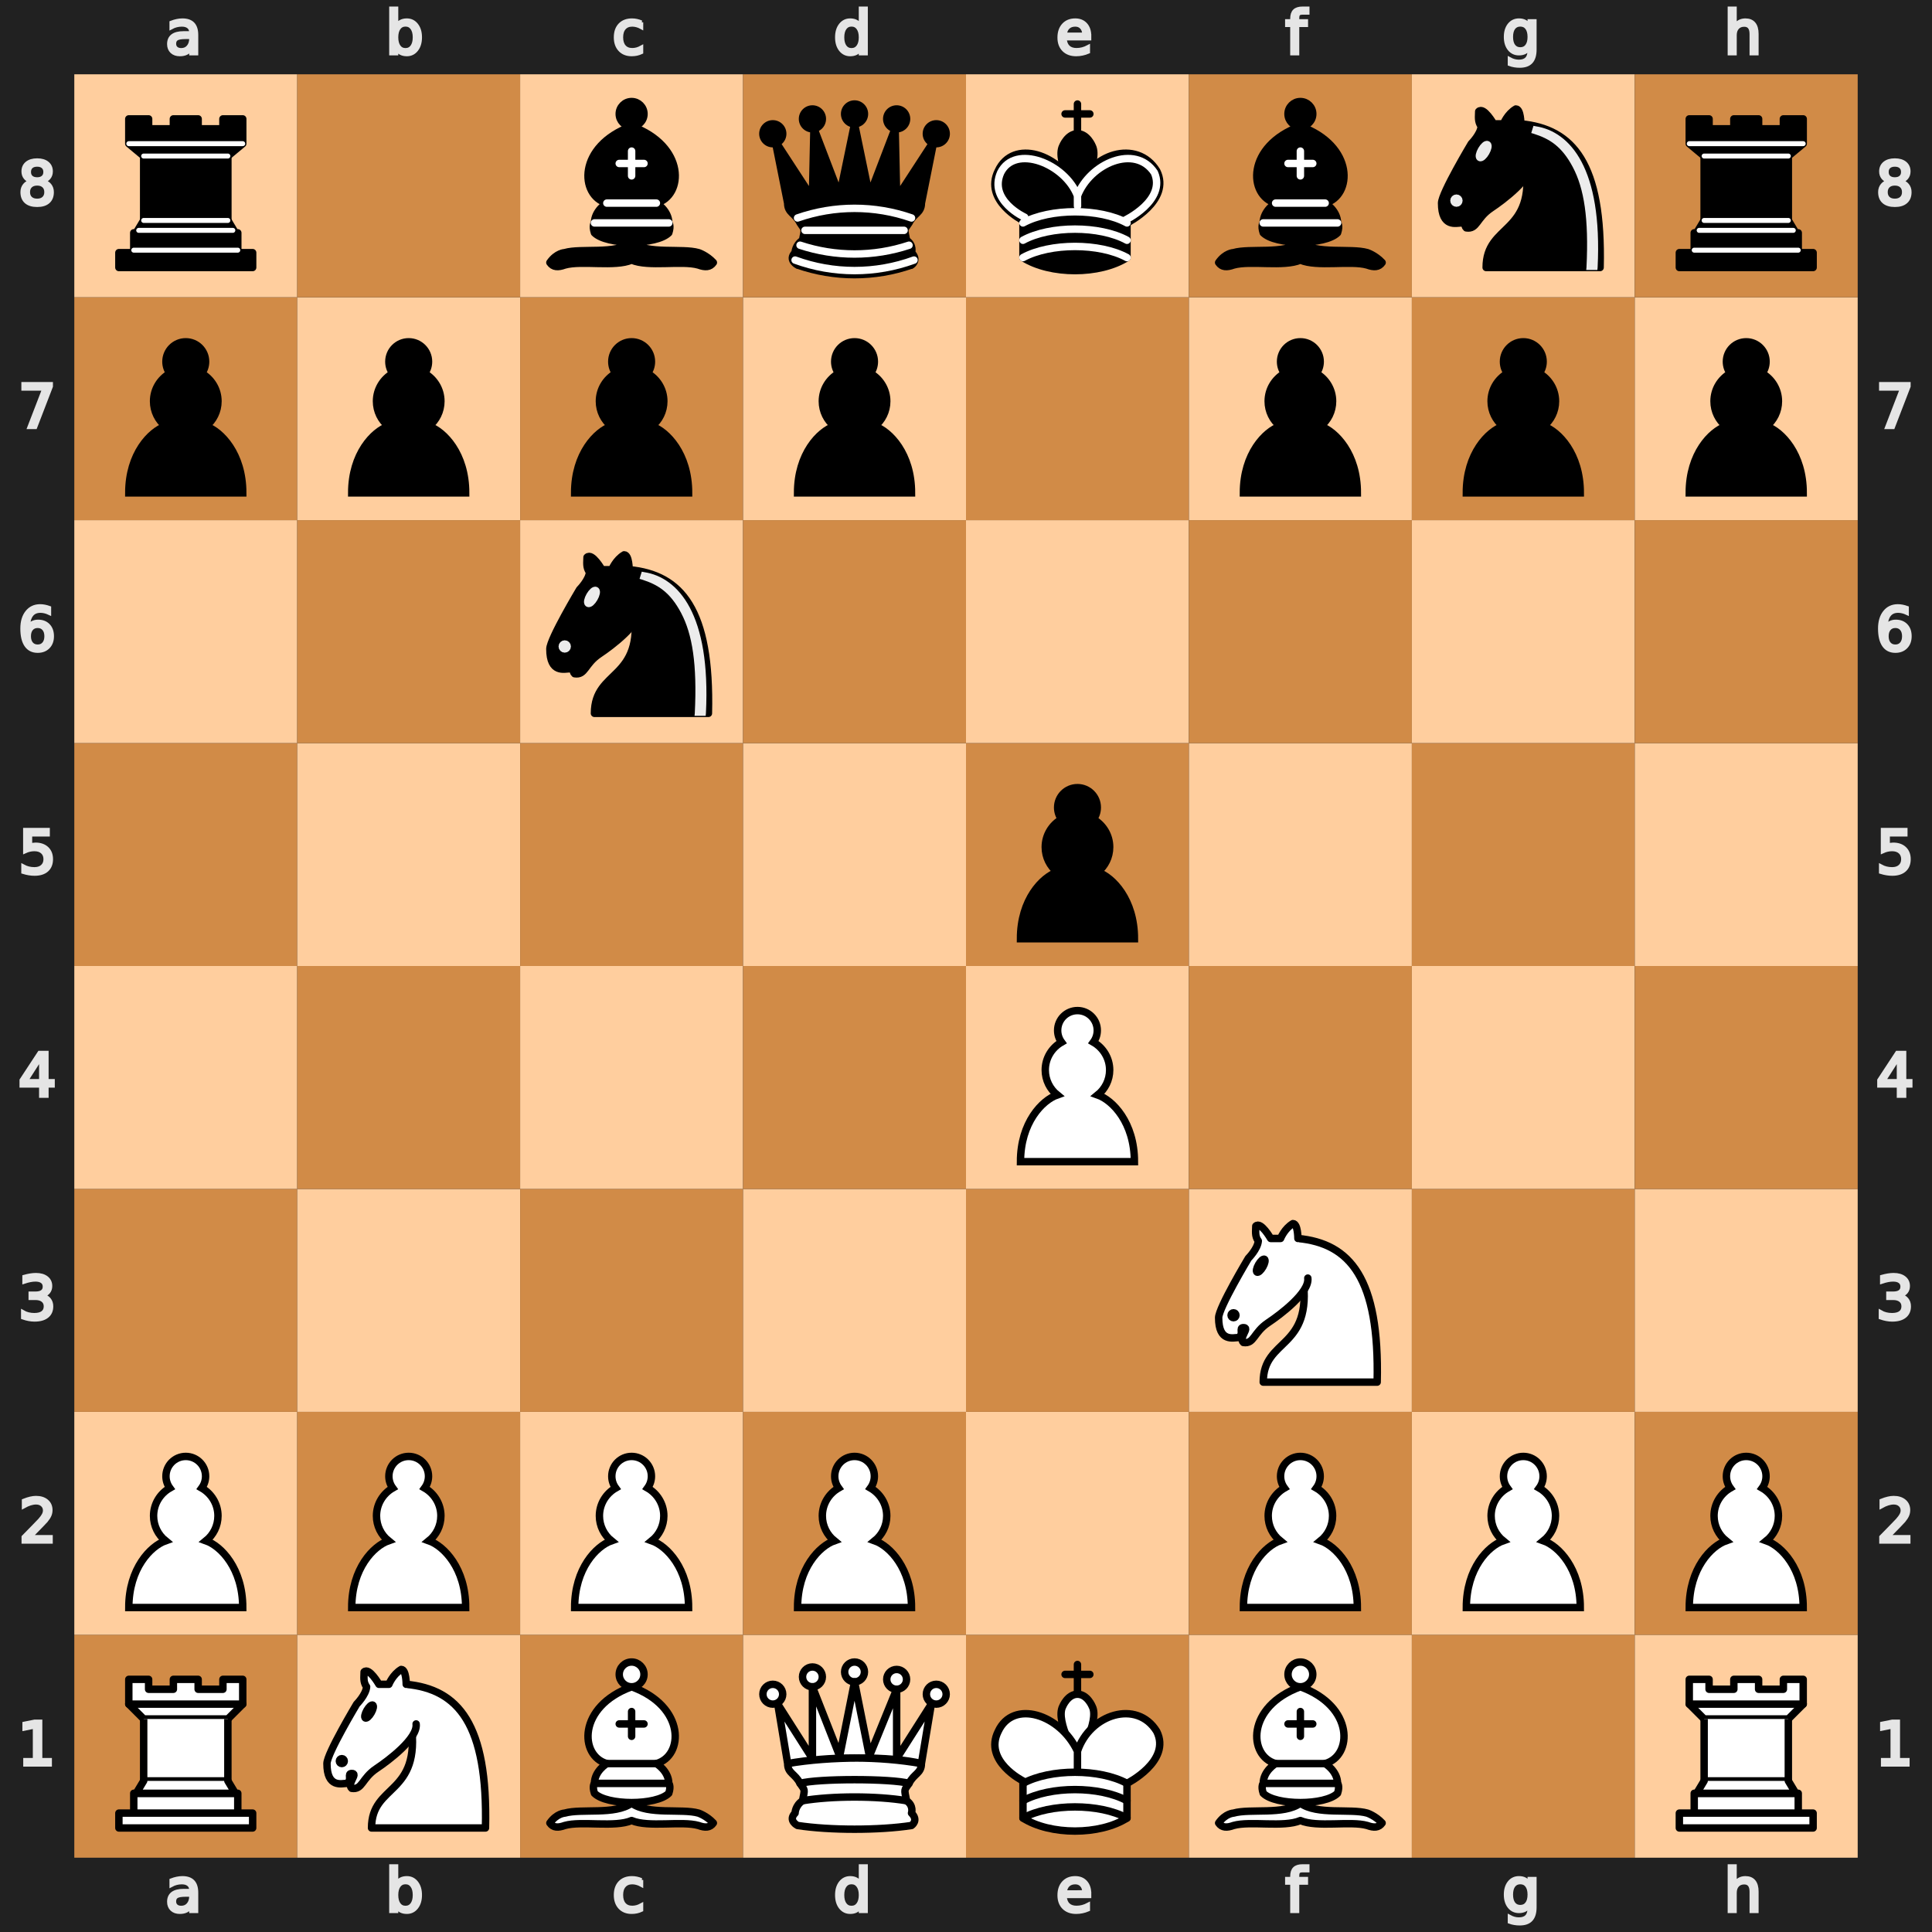
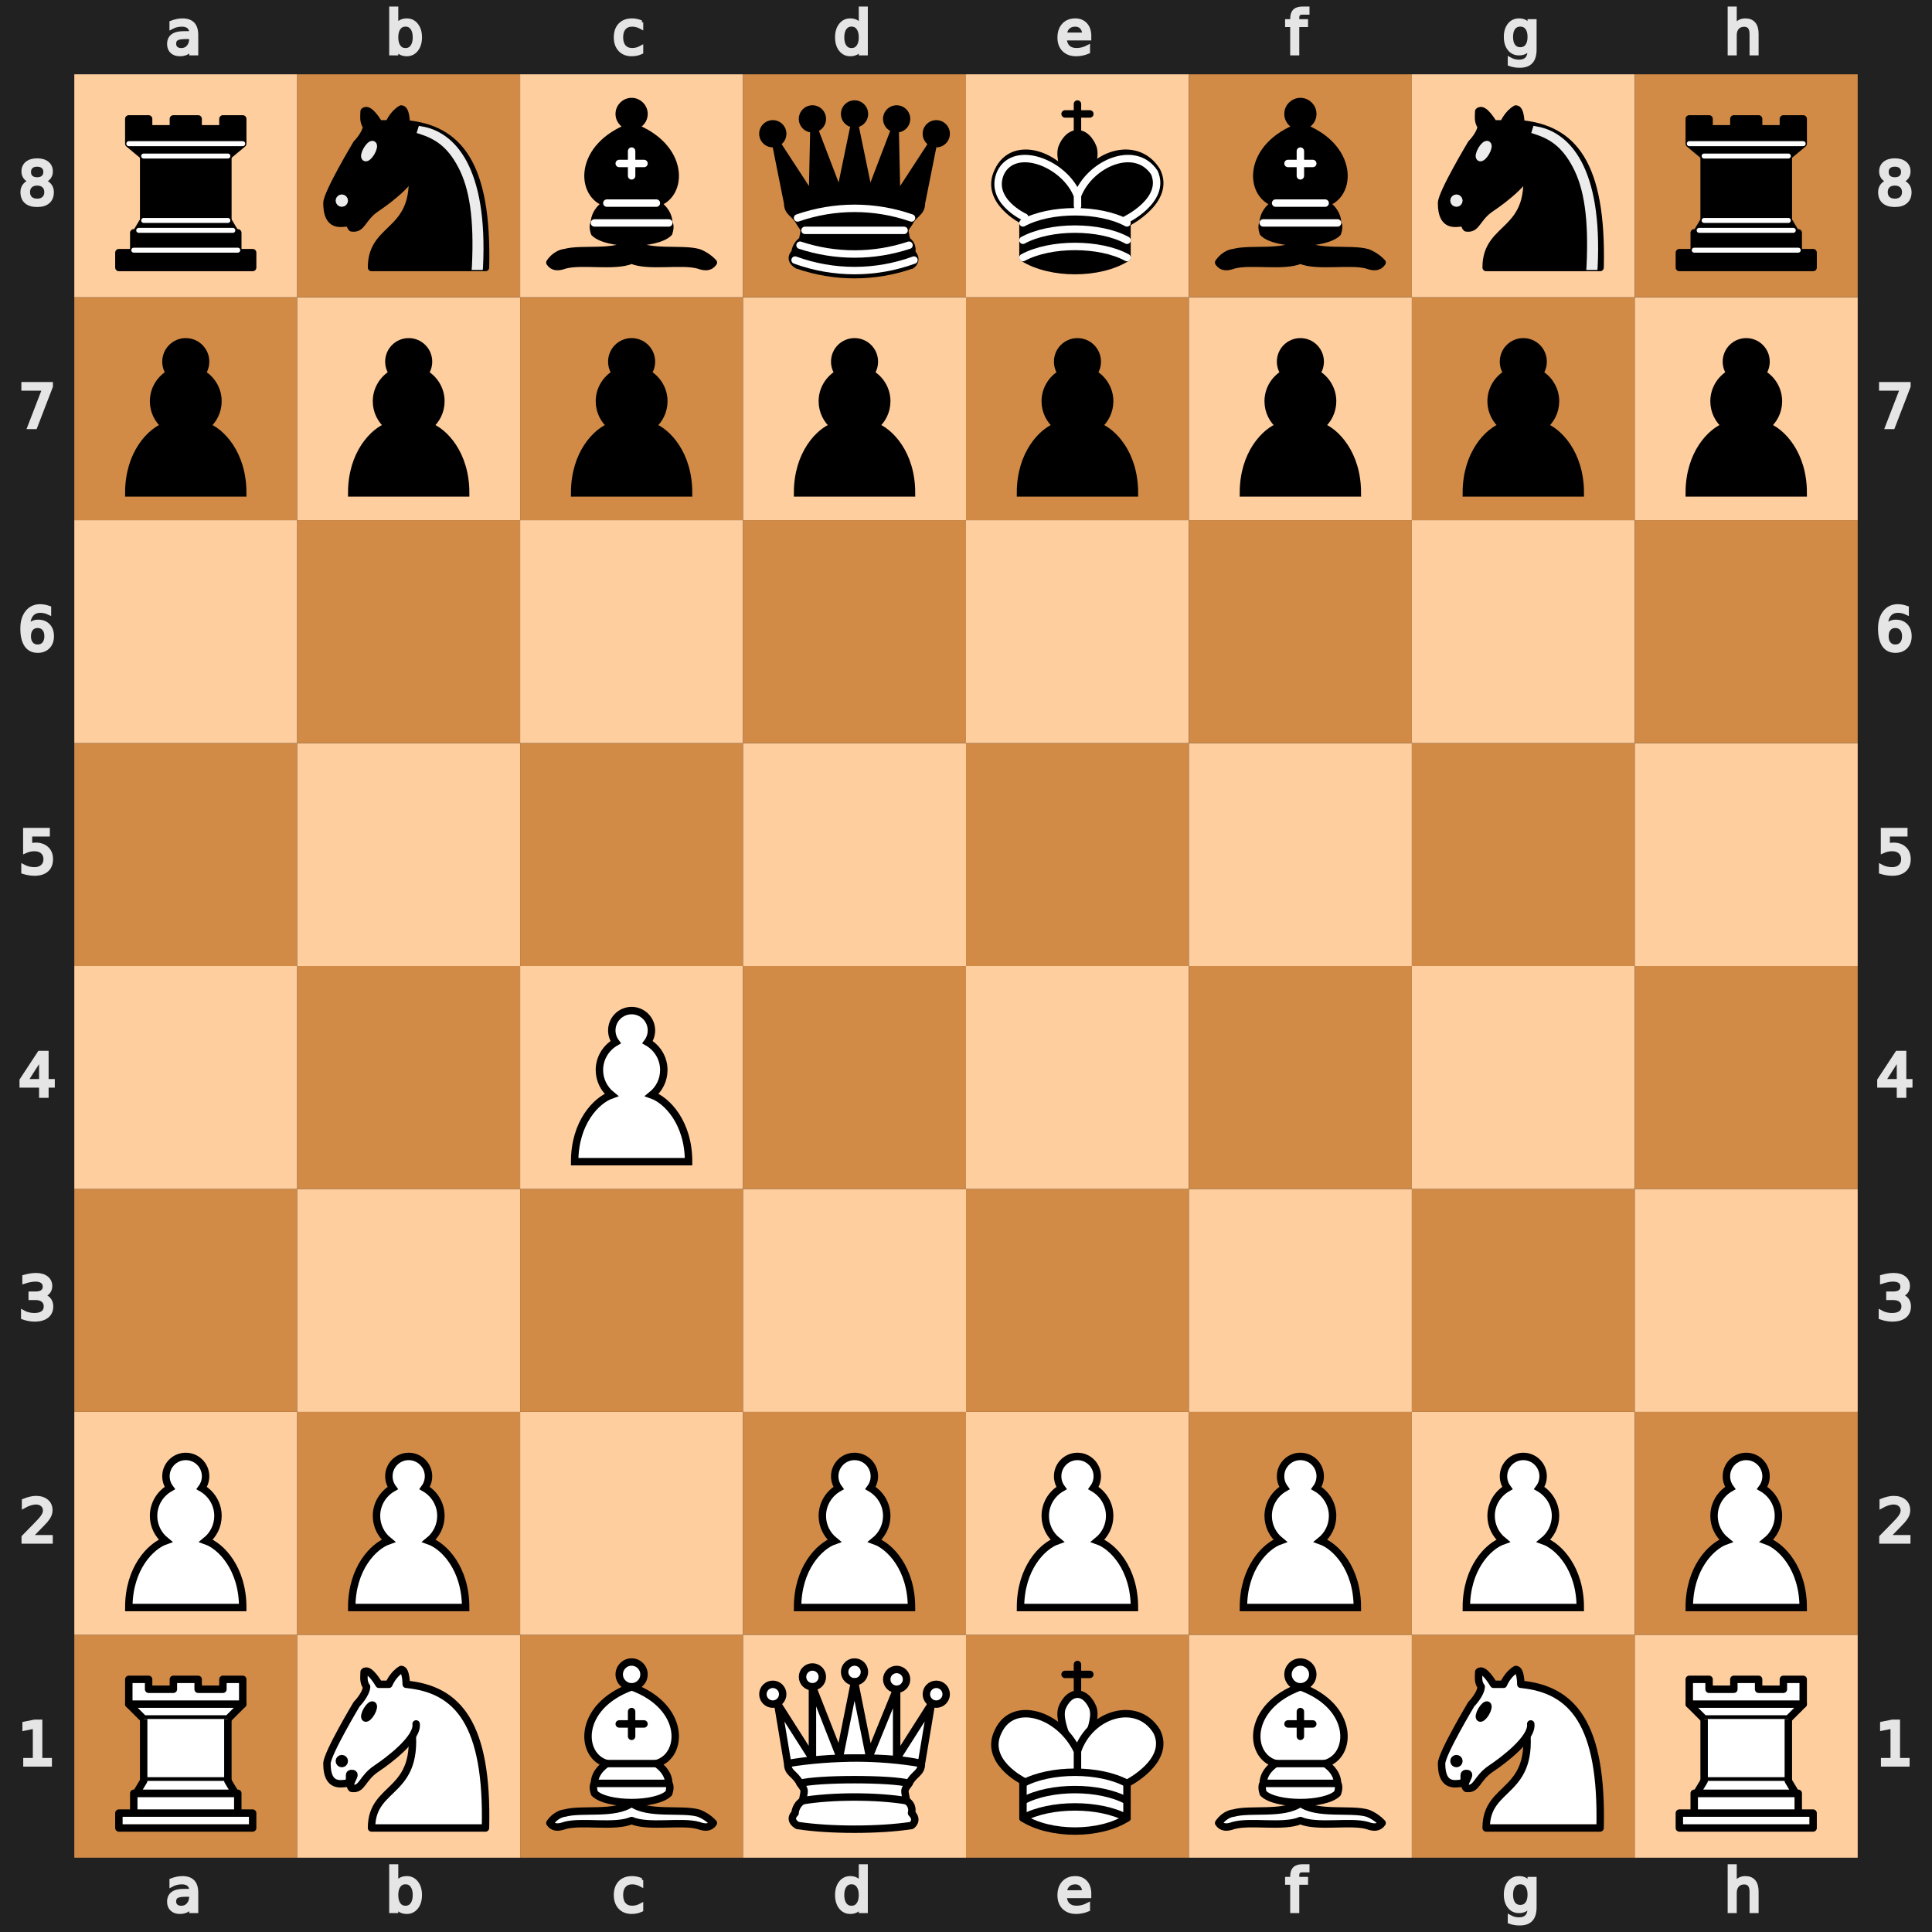
<svg xmlns="http://www.w3.org/2000/svg" xmlns:xlink="http://www.w3.org/1999/xlink" version="1.2" baseProfile="tiny" viewBox="0 0 390 390">
  <defs>
    <g id="white-pawn" class="white pawn">
      <path d="M22.5 9c-2.21 0-4 1.79-4 4 0 .89.29 1.71.78 2.38C17.33 16.5 16 18.59 16 21c0 2.03.94 3.84 2.41 5.03-3 1.06-7.41 5.55-7.41 13.47h23c0-7.92-4.41-12.41-7.41-13.47 1.47-1.19 2.41-3 2.41-5.03 0-2.41-1.33-4.5-3.28-5.62.49-.67.78-1.49.78-2.38 0-2.21-1.79-4-4-4z" fill="#fff" stroke="#000" stroke-width="1.5" stroke-linecap="round" />
    </g>
    <g id="white-knight" class="white knight" fill="none" fill-rule="evenodd" stroke="#000" stroke-width="1.5" stroke-linecap="round" stroke-linejoin="round">
      <path d="M 22,10 C 32.5,11 38.5,18 38,39 L 15,39 C 15,30 25,32.5 23,18" style="fill:#ffffff; stroke:#000000;" />
      <path d="M 24,18 C 24.38,20.91 18.45,25.37 16,27 C 13,29 13.18,31.34 11,31 C 9.958,30.06 12.41,27.96 11,28 C 10,28 11.19,29.23 10,30 C 9,30 5.997,31 6,26 C 6,24 12,14 12,14 C 12,14 13.89,12.1 14,10.5 C 13.27,9.506 13.5,8.5 13.5,7.5 C 14.5,6.5 16.5,10 16.5,10 L 18.5,10 C 18.5,10 19.28,8.008 21,7 C 22,7 22,10 22,10" style="fill:#ffffff; stroke:#000000;" />
      <path d="M 9.5 25.5 A 0.5 0.5 0 1 1 8.5,25.5 A 0.5 0.5 0 1 1 9.5 25.5 z" style="fill:#000000; stroke:#000000;" />
      <path d="M 15 15.5 A 0.5 1.5 0 1 1 14,15.5 A 0.5 1.5 0 1 1 15 15.5 z" transform="matrix(0.866,0.5,-0.5,0.866,9.693,-5.173)" style="fill:#000000; stroke:#000000;" />
    </g>
    <g id="white-bishop" class="white bishop" fill="none" fill-rule="evenodd" stroke="#000" stroke-width="1.5" stroke-linecap="round" stroke-linejoin="round">
      <g fill="#fff" stroke-linecap="butt">
        <path d="M9 36c3.39-.97 10.11.43 13.5-2 3.39 2.43 10.11 1.03 13.5 2 0 0 1.65.54 3 2-.68.97-1.65.99-3 .5-3.39-.97-10.11.46-13.5-1-3.39 1.46-10.11.03-13.5 1-1.354.49-2.323.47-3-.5 1.354-1.94 3-2 3-2zM15 32c2.5 2.5 12.5 2.5 15 0 .5-1.5 0-2 0-2 0-2.5-2.5-4-2.5-4 5.5-1.5 6-11.5-5-15.5-11 4-10.5 14-5 15.5 0 0-2.5 1.5-2.5 4 0 0-.5.5 0 2zM25 8a2.5 2.5 0 1 1-5 0 2.5 2.5 0 1 1 5 0z" />
      </g>
      <path d="M17.5 26h10M15 30h15m-7.5-14.5v5M20 18h5" stroke-linejoin="miter" />
    </g>
    <g id="white-rook" class="white rook" fill="#fff" fill-rule="evenodd" stroke="#000" stroke-width="1.5" stroke-linecap="round" stroke-linejoin="round">
      <path d="M9 39h27v-3H9v3zM12 36v-4h21v4H12zM11 14V9h4v2h5V9h5v2h5V9h4v5" stroke-linecap="butt" />
      <path d="M34 14l-3 3H14l-3-3" />
      <path d="M31 17v12.5H14V17" stroke-linecap="butt" stroke-linejoin="miter" />
      <path d="M31 29.5l1.5 2.5h-20l1.5-2.5" />
      <path d="M11 14h23" fill="none" stroke-linejoin="miter" />
    </g>
    <g id="white-queen" class="white queen" fill="#fff" fill-rule="evenodd" stroke="#000" stroke-width="1.5" stroke-linecap="round" stroke-linejoin="round">
      <path d="M8 12a2 2 0 1 1-4 0 2 2 0 1 1 4 0zM24.5 7.5a2 2 0 1 1-4 0 2 2 0 1 1 4 0zM41 12a2 2 0 1 1-4 0 2 2 0 1 1 4 0zM16 8.5a2 2 0 1 1-4 0 2 2 0 1 1 4 0zM33 9a2 2 0 1 1-4 0 2 2 0 1 1 4 0z" />
      <path d="M9 26c8.5-1.5 21-1.5 27 0l2-12-7 11V11l-5.5 13.5-3-15-3 15-5.5-14V25L7 14l2 12zM9 26c0 2 1.5 2 2.5 4 1 1.5 1 1 .5 3.5-1.5 1-1.5 2.5-1.5 2.5-1.5 1.5.5 2.5.5 2.5 6.5 1 16.5 1 23 0 0 0 1.5-1 0-2.5 0 0 .5-1.5-1-2.5-.5-2.5-.5-2 .5-3.5 1-2 2.5-2 2.5-4-8.5-1.5-18.5-1.5-27 0z" stroke-linecap="butt" />
      <path d="M11.5 30c3.5-1 18.5-1 22 0M12 33.5c6-1 15-1 21 0" fill="none" />
    </g>
    <g id="white-king" class="white king" fill="none" fill-rule="evenodd" stroke="#000" stroke-width="1.5" stroke-linecap="round" stroke-linejoin="round">
      <path d="M22.5 11.63V6M20 8h5" stroke-linejoin="miter" />
      <path d="M22.5 25s4.5-7.5 3-10.5c0 0-1-2.5-3-2.5s-3 2.5-3 2.5c-1.5 3 3 10.5 3 10.5" fill="#fff" stroke-linecap="butt" stroke-linejoin="miter" />
      <path d="M11.5 37c5.5 3.5 15.5 3.5 21 0v-7s9-4.5 6-10.5c-4-6.5-13.5-3.5-16 4V27v-3.5c-3.5-7.5-13-10.5-16-4-3 6 5 10 5 10V37z" fill="#fff" />
      <path d="M11.5 30c5.5-3 15.5-3 21 0m-21 3.5c5.5-3 15.5-3 21 0m-21 3.5c5.5-3 15.5-3 21 0" />
    </g>
    <g id="black-pawn" class="black pawn">
      <path d="M22.5 9c-2.21 0-4 1.79-4 4 0 .89.29 1.71.78 2.38C17.33 16.5 16 18.59 16 21c0 2.03.94 3.84 2.41 5.03-3 1.06-7.41 5.55-7.41 13.47h23c0-7.92-4.41-12.41-7.41-13.47 1.47-1.19 2.41-3 2.41-5.03 0-2.41-1.33-4.5-3.28-5.62.49-.67.78-1.49.78-2.38 0-2.21-1.79-4-4-4z" fill="#000" stroke="#000" stroke-width="1.5" stroke-linecap="round" />
    </g>
    <g id="black-knight" class="black knight" fill="none" fill-rule="evenodd" stroke="#000" stroke-width="1.5" stroke-linecap="round" stroke-linejoin="round">
      <path d="M 22,10 C 32.5,11 38.5,18 38,39 L 15,39 C 15,30 25,32.5 23,18" style="fill:#000000; stroke:#000000;" />
      <path d="M 24,18 C 24.38,20.91 18.45,25.37 16,27 C 13,29 13.18,31.34 11,31 C 9.958,30.06 12.41,27.96 11,28 C 10,28 11.19,29.23 10,30 C 9,30 5.997,31 6,26 C 6,24 12,14 12,14 C 12,14 13.89,12.1 14,10.5 C 13.27,9.506 13.5,8.5 13.5,7.5 C 14.5,6.5 16.5,10 16.5,10 L 18.5,10 C 18.5,10 19.28,8.008 21,7 C 22,7 22,10 22,10" style="fill:#000000; stroke:#000000;" />
      <path d="M 9.5 25.5 A 0.5 0.5 0 1 1 8.5,25.5 A 0.5 0.5 0 1 1 9.5 25.5 z" style="fill:#ececec; stroke:#ececec;" />
      <path d="M 15 15.5 A 0.5 1.5 0 1 1 14,15.5 A 0.5 1.5 0 1 1 15 15.5 z" transform="matrix(0.866,0.5,-0.5,0.866,9.693,-5.173)" style="fill:#ececec; stroke:#ececec;" />
      <path d="M 24.55,10.4 L 24.1,11.85 L 24.6,12 C 27.75,13 30.25,14.49 32.5,18.75 C 34.75,23.01 35.75,29.06 35.25,39 L 35.2,39.5 L 37.45,39.5 L 37.5,39 C 38,28.94 36.62,22.15 34.25,17.66 C 31.88,13.17 28.46,11.02 25.06,10.5 L 24.55,10.4 z " style="fill:#ececec; stroke:none;" />
    </g>
    <g id="black-bishop" class="black bishop" fill="none" fill-rule="evenodd" stroke="#000" stroke-width="1.5" stroke-linecap="round" stroke-linejoin="round">
      <path d="M9 36c3.39-.97 10.11.43 13.5-2 3.39 2.43 10.11 1.03 13.5 2 0 0 1.65.54 3 2-.68.97-1.65.99-3 .5-3.39-.97-10.11.46-13.5-1-3.39 1.46-10.11.03-13.5 1-1.354.49-2.323.47-3-.5 1.354-1.94 3-2 3-2zm6-4c2.5 2.5 12.5 2.5 15 0 .5-1.5 0-2 0-2 0-2.5-2.5-4-2.5-4 5.5-1.5 6-11.5-5-15.5-11 4-10.5 14-5 15.5 0 0-2.5 1.5-2.5 4 0 0-.5.5 0 2zM25 8a2.5 2.5 0 1 1-5 0 2.5 2.5 0 1 1 5 0z" fill="#000" stroke-linecap="butt" />
      <path d="M17.5 26h10M15 30h15m-7.5-14.5v5M20 18h5" stroke="#fff" stroke-linejoin="miter" />
    </g>
    <g id="black-rook" class="black rook" fill="#000" fill-rule="evenodd" stroke="#000" stroke-width="1.5" stroke-linecap="round" stroke-linejoin="round">
      <path d="M9 39h27v-3H9v3zM12.5 32l1.5-2.5h17l1.5 2.5h-20zM12 36v-4h21v4H12z" stroke-linecap="butt" />
      <path d="M14 29.5v-13h17v13H14z" stroke-linecap="butt" stroke-linejoin="miter" />
      <path d="M14 16.5L11 14h23l-3 2.5H14zM11 14V9h4v2h5V9h5v2h5V9h4v5H11z" stroke-linecap="butt" />
      <path d="M12 35.5h21M13 31.5h19M14 29.5h17M14 16.5h17M11 14h23" fill="none" stroke="#fff" stroke-width="1" stroke-linejoin="miter" />
    </g>
    <g id="black-queen" class="black queen" fill="#000" fill-rule="evenodd" stroke="#000" stroke-width="1.5" stroke-linecap="round" stroke-linejoin="round">
      <g fill="#000" stroke="none">
        <circle cx="6" cy="12" r="2.75" />
        <circle cx="14" cy="9" r="2.75" />
        <circle cx="22.5" cy="8" r="2.75" />
        <circle cx="31" cy="9" r="2.75" />
        <circle cx="39" cy="12" r="2.75" />
      </g>
      <path d="M9 26c8.5-1.5 21-1.5 27 0l2.5-12.5L31 25l-.3-14.1-5.2 13.6-3-14.5-3 14.5-5.2-13.6L14 25 6.5 13.5 9 26zM9 26c0 2 1.5 2 2.5 4 1 1.5 1 1 .5 3.5-1.5 1-1.5 2.5-1.5 2.5-1.5 1.5.5 2.5.5 2.5 6.5 1 16.5 1 23 0 0 0 1.5-1 0-2.5 0 0 .5-1.5-1-2.5-.5-2.5-.5-2 .5-3.5 1-2 2.5-2 2.5-4-8.5-1.5-18.5-1.5-27 0z" stroke-linecap="butt" />
      <path d="M11 38.5a35 35 1 0 0 23 0" fill="none" stroke-linecap="butt" />
      <path d="M11 29a35 35 1 0 1 23 0M12.5 31.5h20M11.5 34.5a35 35 1 0 0 22 0M10.5 37.5a35 35 1 0 0 24 0" fill="none" stroke="#fff" />
    </g>
    <g id="black-king" class="black king" fill="none" fill-rule="evenodd" stroke="#000" stroke-width="1.5" stroke-linecap="round" stroke-linejoin="round">
      <path d="M22.5 11.63V6" stroke-linejoin="miter" />
      <path d="M22.5 25s4.5-7.5 3-10.5c0 0-1-2.5-3-2.5s-3 2.5-3 2.5c-1.5 3 3 10.5 3 10.5" fill="#000" stroke-linecap="butt" stroke-linejoin="miter" />
      <path d="M11.5 37c5.5 3.5 15.5 3.5 21 0v-7s9-4.5 6-10.5c-4-6.5-13.5-3.5-16 4V27v-3.5c-3.5-7.5-13-10.5-16-4-3 6 5 10 5 10V37z" fill="#000" />
      <path d="M20 8h5" stroke-linejoin="miter" />
      <path d="M32 29.5s8.5-4 6.03-9.65C34.15 14 25 18 22.5 24.5l.01 2.1-.01-2.1C20 18 9.906 14 6.997 19.85c-2.497 5.65 4.853 9 4.853 9M11.5 30c5.5-3 15.5-3 21 0m-21 3.5c5.5-3 15.5-3 21 0m-21 3.5c5.5-3 15.5-3 21 0" stroke="#fff" />
    </g>
  </defs>
  <rect x="0" y="0" width="390" height="390" fill="#212121" />
  <g transform="translate(20, 0) scale(0.75, 0.75)" fill="#e5e5e5" stroke="#e5e5e5">
    <path d="M23.328 10.016q-1.742 0-2.414.398-.672.398-.672 1.36 0 .765.5 1.218.508.445 1.375.445 1.196 0 1.914-.843.727-.852.727-2.258v-.32zm2.867-.594v4.992h-1.437v-1.328q-.492.797-1.227 1.18-.734.375-1.797.375-1.343 0-2.14-.75-.79-.758-.79-2.024 0-1.476.985-2.226.992-.75 2.953-.75h2.016V8.75q0-.992-.656-1.531-.649-.547-1.829-.547-.75 0-1.46.18-.711.18-1.368.539V6.062q.79-.304 1.532-.453.742-.156 1.445-.156 1.898 0 2.836.984.937.985.937 2.985z" />
  </g>
  <g transform="translate(20, 375) scale(0.75, 0.75)" fill="#e5e5e5" stroke="#e5e5e5">
    <path d="M23.328 10.016q-1.742 0-2.414.398-.672.398-.672 1.36 0 .765.5 1.218.508.445 1.375.445 1.196 0 1.914-.843.727-.852.727-2.258v-.32zm2.867-.594v4.992h-1.437v-1.328q-.492.797-1.227 1.18-.734.375-1.797.375-1.343 0-2.14-.75-.79-.758-.79-2.024 0-1.476.985-2.226.992-.75 2.953-.75h2.016V8.75q0-.992-.656-1.531-.649-.547-1.829-.547-.75 0-1.46.18-.711.18-1.368.539V6.062q.79-.304 1.532-.453.742-.156 1.445-.156 1.898 0 2.836.984.937.985.937 2.985z" />
  </g>
  <g transform="translate(65, 0) scale(0.75, 0.75)" fill="#e5e5e5" stroke="#e5e5e5">
    <path d="M24.922 10.047q0-1.586-.656-2.485-.649-.906-1.79-.906-1.14 0-1.796.906-.649.899-.649 2.485 0 1.586.649 2.492.656.898 1.797.898 1.14 0 1.789-.898.656-.906.656-2.492zm-4.89-3.055q.452-.781 1.14-1.156.695-.383 1.656-.383 1.594 0 2.586 1.266 1 1.265 1 3.328 0 2.062-1 3.328-.992 1.266-2.586 1.266-.96 0-1.656-.375-.688-.383-1.14-1.164v1.312h-1.446V2.258h1.445z" />
  </g>
  <g transform="translate(65, 375) scale(0.75, 0.75)" fill="#e5e5e5" stroke="#e5e5e5">
    <path d="M24.922 10.047q0-1.586-.656-2.485-.649-.906-1.79-.906-1.14 0-1.796.906-.649.899-.649 2.485 0 1.586.649 2.492.656.898 1.797.898 1.14 0 1.789-.898.656-.906.656-2.492zm-4.89-3.055q.452-.781 1.14-1.156.695-.383 1.656-.383 1.594 0 2.586 1.266 1 1.265 1 3.328 0 2.062-1 3.328-.992 1.266-2.586 1.266-.96 0-1.656-.375-.688-.383-1.14-1.164v1.312h-1.446V2.258h1.445z" />
  </g>
  <g transform="translate(110, 0) scale(0.75, 0.75)" fill="#e5e5e5" stroke="#e5e5e5">
    <path d="M25.96 6v1.344q-.608-.336-1.226-.5-.609-.172-1.234-.172-1.398 0-2.172.89-.773.883-.773 2.485 0 1.601.773 2.492.774.883 2.172.883.625 0 1.234-.164.618-.172 1.227-.508v1.328q-.602.281-1.25.422-.64.14-1.367.14-1.977 0-3.14-1.242-1.165-1.242-1.165-3.351 0-2.14 1.172-3.367 1.18-1.227 3.227-1.227.664 0 1.296.14.633.134 1.227.407z" />
  </g>
  <g transform="translate(110, 375) scale(0.75, 0.75)" fill="#e5e5e5" stroke="#e5e5e5">
    <path d="M25.96 6v1.344q-.608-.336-1.226-.5-.609-.172-1.234-.172-1.398 0-2.172.89-.773.883-.773 2.485 0 1.601.773 2.492.774.883 2.172.883.625 0 1.234-.164.618-.172 1.227-.508v1.328q-.602.281-1.25.422-.64.14-1.367.14-1.977 0-3.14-1.242-1.165-1.242-1.165-3.351 0-2.14 1.172-3.367 1.18-1.227 3.227-1.227.664 0 1.296.14.633.134 1.227.407z" />
  </g>
  <g transform="translate(155, 0) scale(0.75, 0.75)" fill="#e5e5e5" stroke="#e5e5e5">
    <path d="M24.973 6.992V2.258h1.437v12.156h-1.437v-1.312q-.453.78-1.149 1.164-.687.375-1.656.375-1.586 0-2.586-1.266-.992-1.266-.992-3.328 0-2.063.992-3.328 1-1.266 2.586-1.266.969 0 1.656.383.696.375 1.149 1.156zm-4.899 3.055q0 1.586.649 2.492.656.898 1.797.898 1.14 0 1.796-.898.657-.906.657-2.492 0-1.586-.657-2.485-.656-.906-1.796-.906-1.141 0-1.797.906-.649.899-.649 2.485z" />
  </g>
  <g transform="translate(155, 375) scale(0.75, 0.75)" fill="#e5e5e5" stroke="#e5e5e5">
    <path d="M24.973 6.992V2.258h1.437v12.156h-1.437v-1.312q-.453.78-1.149 1.164-.687.375-1.656.375-1.586 0-2.586-1.266-.992-1.266-.992-3.328 0-2.063.992-3.328 1-1.266 2.586-1.266.969 0 1.656.383.696.375 1.149 1.156zm-4.899 3.055q0 1.586.649 2.492.656.898 1.797.898 1.14 0 1.796-.898.657-.906.657-2.492 0-1.586-.657-2.485-.656-.906-1.796-.906-1.141 0-1.797.906-.649.899-.649 2.485z" />
  </g>
  <g transform="translate(200, 0) scale(0.75, 0.75)" fill="#e5e5e5" stroke="#e5e5e5">
    <path d="M26.555 9.68v.703h-6.61q.094 1.484.89 2.265.806.774 2.235.774.828 0 1.602-.203.781-.203 1.547-.61v1.36q-.774.328-1.586.5-.813.172-1.649.172-2.093 0-3.32-1.22-1.219-1.218-1.219-3.296 0-2.148 1.157-3.406 1.164-1.266 3.132-1.266 1.766 0 2.79 1.14 1.03 1.134 1.03 3.087zm-1.438-.422q-.015-1.18-.664-1.883-.64-.703-1.703-.703-1.203 0-1.93.68-.718.68-.828 1.914z" />
  </g>
  <g transform="translate(200, 375) scale(0.75, 0.75)" fill="#e5e5e5" stroke="#e5e5e5">
    <path d="M26.555 9.68v.703h-6.61q.094 1.484.89 2.265.806.774 2.235.774.828 0 1.602-.203.781-.203 1.547-.61v1.36q-.774.328-1.586.5-.813.172-1.649.172-2.093 0-3.32-1.22-1.219-1.218-1.219-3.296 0-2.148 1.157-3.406 1.164-1.266 3.132-1.266 1.766 0 2.79 1.14 1.03 1.134 1.03 3.087zm-1.438-.422q-.015-1.18-.664-1.883-.64-.703-1.703-.703-1.203 0-1.93.68-.718.68-.828 1.914z" />
  </g>
  <g transform="translate(245, 0) scale(0.75, 0.75)" fill="#e5e5e5" stroke="#e5e5e5">
    <path d="M25.285 2.258v1.195H23.91q-.773 0-1.078.313-.297.312-.297 1.125v.773h2.367v1.117h-2.367v7.633H21.09V6.781h-1.375V5.664h1.375v-.61q0-1.46.68-2.124.68-.672 2.156-.672z" />
  </g>
  <g transform="translate(245, 375) scale(0.75, 0.75)" fill="#e5e5e5" stroke="#e5e5e5">
    <path d="M25.285 2.258v1.195H23.91q-.773 0-1.078.313-.297.312-.297 1.125v.773h2.367v1.117h-2.367v7.633H21.09V6.781h-1.375V5.664h1.375v-.61q0-1.46.68-2.124.68-.672 2.156-.672z" />
  </g>
  <g transform="translate(290, 0) scale(0.75, 0.75)" fill="#e5e5e5" stroke="#e5e5e5">
    <path d="M24.973 9.937q0-1.562-.649-2.421-.64-.86-1.804-.86-1.157 0-1.805.86-.64.859-.64 2.421 0 1.555.64 2.415.648.859 1.805.859 1.164 0 1.804-.86.649-.859.649-2.414zm1.437 3.391q0 2.234-.992 3.32-.992 1.094-3.04 1.094-.757 0-1.429-.117-.672-.11-1.304-.344v-1.398q.632.344 1.25.508.617.164 1.257.164 1.414 0 2.118-.743.703-.734.703-2.226v-.711q-.446.773-1.141 1.156-.695.383-1.664.383-1.61 0-2.594-1.227-.984-1.226-.984-3.25 0-2.03.984-3.257.985-1.227 2.594-1.227.969 0 1.664.383t1.14 1.156V5.664h1.438z" />
  </g>
  <g transform="translate(290, 375) scale(0.75, 0.75)" fill="#e5e5e5" stroke="#e5e5e5">
    <path d="M24.973 9.937q0-1.562-.649-2.421-.64-.86-1.804-.86-1.157 0-1.805.86-.64.859-.64 2.421 0 1.555.64 2.415.648.859 1.805.859 1.164 0 1.804-.86.649-.859.649-2.414zm1.437 3.391q0 2.234-.992 3.32-.992 1.094-3.04 1.094-.757 0-1.429-.117-.672-.11-1.304-.344v-1.398q.632.344 1.25.508.617.164 1.257.164 1.414 0 2.118-.743.703-.734.703-2.226v-.711q-.446.773-1.141 1.156-.695.383-1.664.383-1.61 0-2.594-1.227-.984-1.226-.984-3.25 0-2.03.984-3.257.985-1.227 2.594-1.227.969 0 1.664.383t1.14 1.156V5.664h1.438z" />
  </g>
  <g transform="translate(335, 0) scale(0.75, 0.75)" fill="#e5e5e5" stroke="#e5e5e5">
    <path d="M26.164 9.133v5.281h-1.437V9.18q0-1.243-.485-1.86-.484-.617-1.453-.617-1.164 0-1.836.742-.672.742-.672 2.024v4.945h-1.445V2.258h1.445v4.765q.516-.789 1.211-1.18.703-.39 1.617-.39 1.508 0 2.282.938.773.93.773 2.742z" />
  </g>
  <g transform="translate(335, 375) scale(0.75, 0.75)" fill="#e5e5e5" stroke="#e5e5e5">
    <path d="M26.164 9.133v5.281h-1.437V9.18q0-1.243-.485-1.86-.484-.617-1.453-.617-1.164 0-1.836.742-.672.742-.672 2.024v4.945h-1.445V2.258h1.445v4.765q.516-.789 1.211-1.18.703-.39 1.617-.39 1.508 0 2.282.938.773.93.773 2.742z" />
  </g>
  <g transform="translate(0, 335) scale(0.75, 0.75)" fill="#e5e5e5" stroke="#e5e5e5">
    <path d="M6.754 26.996h2.578v-8.898l-2.805.562v-1.437l2.79-.563h1.578v10.336h2.578v1.328h-6.72z" />
  </g>
  <g transform="translate(375, 335) scale(0.75, 0.75)" fill="#e5e5e5" stroke="#e5e5e5">
    <path d="M6.754 26.996h2.578v-8.898l-2.805.562v-1.437l2.79-.563h1.578v10.336h2.578v1.328h-6.72z" />
  </g>
  <g transform="translate(0, 290) scale(0.75, 0.75)" fill="#e5e5e5" stroke="#e5e5e5">
    <path d="M8.195 26.996h5.508v1.328H6.297v-1.328q.898-.93 2.445-2.492 1.555-1.57 1.953-2.024.758-.851 1.055-1.437.305-.594.305-1.164 0-.93-.657-1.516-.648-.586-1.695-.586-.742 0-1.57.258-.82.258-1.758.781v-1.593q.953-.383 1.781-.578.828-.196 1.516-.196 1.812 0 2.89.906 1.079.907 1.079 2.422 0 .72-.274 1.368-.265.64-.976 1.515-.196.227-1.243 1.313-1.046 1.078-2.953 3.023z" />
  </g>
  <g transform="translate(375, 290) scale(0.75, 0.75)" fill="#e5e5e5" stroke="#e5e5e5">
    <path d="M8.195 26.996h5.508v1.328H6.297v-1.328q.898-.93 2.445-2.492 1.555-1.57 1.953-2.024.758-.851 1.055-1.437.305-.594.305-1.164 0-.93-.657-1.516-.648-.586-1.695-.586-.742 0-1.57.258-.82.258-1.758.781v-1.593q.953-.383 1.781-.578.828-.196 1.516-.196 1.812 0 2.89.906 1.079.907 1.079 2.422 0 .72-.274 1.368-.265.64-.976 1.515-.196.227-1.243 1.313-1.046 1.078-2.953 3.023z" />
  </g>
  <g transform="translate(0, 245) scale(0.75, 0.75)" fill="#e5e5e5" stroke="#e5e5e5">
    <path d="M11.434 22.035q1.132.242 1.765 1.008.64.766.64 1.89 0 1.727-1.187 2.672-1.187.946-3.375.946-.734 0-1.515-.149-.774-.14-1.602-.43V26.45q.656.383 1.438.578.78.196 1.632.196 1.485 0 2.258-.586.782-.586.782-1.703 0-1.032-.727-1.61-.719-.586-2.008-.586h-1.36v-1.297h1.423q1.164 0 1.78-.46.618-.47.618-1.344 0-.899-.64-1.375-.633-.485-1.82-.485-.65 0-1.391.141-.743.14-1.633.437V16.95q.898-.25 1.68-.375.788-.125 1.484-.125 1.797 0 2.844.82 1.046.813 1.046 2.204 0 .968-.554 1.64-.555.664-1.578.922z" />
  </g>
  <g transform="translate(375, 245) scale(0.75, 0.75)" fill="#e5e5e5" stroke="#e5e5e5">
    <path d="M11.434 22.035q1.132.242 1.765 1.008.64.766.64 1.89 0 1.727-1.187 2.672-1.187.946-3.375.946-.734 0-1.515-.149-.774-.14-1.602-.43V26.45q.656.383 1.438.578.78.196 1.632.196 1.485 0 2.258-.586.782-.586.782-1.703 0-1.032-.727-1.61-.719-.586-2.008-.586h-1.36v-1.297h1.423q1.164 0 1.78-.46.618-.47.618-1.344 0-.899-.64-1.375-.633-.485-1.82-.485-.65 0-1.391.141-.743.14-1.633.437V16.95q.898-.25 1.68-.375.788-.125 1.484-.125 1.797 0 2.844.82 1.046.813 1.046 2.204 0 .968-.554 1.64-.555.664-1.578.922z" />
  </g>
  <g transform="translate(0, 200) scale(0.75, 0.75)" fill="#e5e5e5" stroke="#e5e5e5">
    <path d="M11.016 18.035L7.03 24.262h3.985zm-.414-1.375h1.984v7.602h1.664v1.312h-1.664v2.75h-1.57v-2.75H5.75v-1.523z" />
  </g>
  <g transform="translate(375, 200) scale(0.75, 0.75)" fill="#e5e5e5" stroke="#e5e5e5">
    <path d="M11.016 18.035L7.03 24.262h3.985zm-.414-1.375h1.984v7.602h1.664v1.312h-1.664v2.75h-1.57v-2.75H5.75v-1.523z" />
  </g>
  <g transform="translate(0, 155) scale(0.75, 0.75)" fill="#e5e5e5" stroke="#e5e5e5">
    <path d="M6.719 16.66h6.195v1.328h-4.75v2.86q.344-.118.688-.172.343-.063.687-.063 1.953 0 3.094 1.07 1.14 1.07 1.14 2.899 0 1.883-1.171 2.93-1.172 1.039-3.305 1.039-.735 0-1.5-.125-.758-.125-1.57-.375v-1.586q.703.383 1.453.57.75.188 1.586.188 1.351 0 2.14-.711.79-.711.79-1.93 0-1.219-.79-1.93-.789-.71-2.14-.71-.633 0-1.266.14-.625.14-1.281.438z" />
  </g>
  <g transform="translate(375, 155) scale(0.75, 0.75)" fill="#e5e5e5" stroke="#e5e5e5">
    <path d="M6.719 16.66h6.195v1.328h-4.75v2.86q.344-.118.688-.172.343-.063.687-.063 1.953 0 3.094 1.07 1.14 1.07 1.14 2.899 0 1.883-1.171 2.93-1.172 1.039-3.305 1.039-.735 0-1.5-.125-.758-.125-1.57-.375v-1.586q.703.383 1.453.57.75.188 1.586.188 1.351 0 2.14-.711.79-.711.79-1.93 0-1.219-.79-1.93-.789-.71-2.14-.71-.633 0-1.266.14-.625.14-1.281.438z" />
  </g>
  <g transform="translate(0, 110) scale(0.75, 0.75)" fill="#e5e5e5" stroke="#e5e5e5">
    <path d="M10.137 21.863q-1.063 0-1.688.727-.617.726-.617 1.992 0 1.258.617 1.992.625.727 1.688.727 1.062 0 1.68-.727.624-.734.624-1.992 0-1.266-.625-1.992-.617-.727-1.68-.727zm3.133-4.945v1.437q-.594-.28-1.204-.43-.601-.148-1.195-.148-1.562 0-2.39 1.055-.82 1.055-.938 3.188.46-.68 1.156-1.04.696-.367 1.531-.367 1.758 0 2.774 1.07 1.023 1.063 1.023 2.899 0 1.797-1.062 2.883-1.063 1.086-2.828 1.086-2.024 0-3.094-1.547-1.07-1.555-1.07-4.5 0-2.766 1.312-4.406 1.313-1.649 3.524-1.649.593 0 1.195.117.61.118 1.266.352z" />
  </g>
  <g transform="translate(375, 110) scale(0.75, 0.75)" fill="#e5e5e5" stroke="#e5e5e5">
    <path d="M10.137 21.863q-1.063 0-1.688.727-.617.726-.617 1.992 0 1.258.617 1.992.625.727 1.688.727 1.062 0 1.68-.727.624-.734.624-1.992 0-1.266-.625-1.992-.617-.727-1.68-.727zm3.133-4.945v1.437q-.594-.28-1.204-.43-.601-.148-1.195-.148-1.562 0-2.39 1.055-.82 1.055-.938 3.188.46-.68 1.156-1.04.696-.367 1.531-.367 1.758 0 2.774 1.07 1.023 1.063 1.023 2.899 0 1.797-1.062 2.883-1.063 1.086-2.828 1.086-2.024 0-3.094-1.547-1.07-1.555-1.07-4.5 0-2.766 1.312-4.406 1.313-1.649 3.524-1.649.593 0 1.195.117.61.118 1.266.352z" />
  </g>
  <g transform="translate(0, 65) scale(0.75, 0.75)" fill="#e5e5e5" stroke="#e5e5e5">
    <path d="M6.25 16.66h7.5v.672L9.516 28.324H7.867l3.985-10.336H6.25z" />
  </g>
  <g transform="translate(375, 65) scale(0.75, 0.75)" fill="#e5e5e5" stroke="#e5e5e5">
    <path d="M6.25 16.66h7.5v.672L9.516 28.324H7.867l3.985-10.336H6.25z" />
  </g>
  <g transform="translate(0, 20) scale(0.75, 0.75)" fill="#e5e5e5" stroke="#e5e5e5">
    <path d="M10 22.785q-1.125 0-1.773.602-.641.601-.641 1.656t.64 1.656q.649.602 1.774.602t1.773-.602q.649-.61.649-1.656 0-1.055-.649-1.656-.64-.602-1.773-.602zm-1.578-.672q-1.016-.25-1.586-.945-.563-.695-.563-1.695 0-1.399.993-2.211 1-.813 2.734-.813 1.742 0 2.734.813.993.812.993 2.21 0 1-.57 1.696-.563.695-1.571.945 1.14.266 1.773 1.04.641.773.641 1.89 0 1.695-1.04 2.602-1.03.906-2.96.906t-2.969-.906Q6 26.738 6 25.043q0-1.117.64-1.89.641-.774 1.782-1.04zm-.578-2.492q0 .906.562 1.414.57.508 1.594.508 1.016 0 1.586-.508.578-.508.578-1.414 0-.906-.578-1.414-.57-.508-1.586-.508-1.023 0-1.594.508-.562.508-.562 1.414z" />
  </g>
  <g transform="translate(375, 20) scale(0.75, 0.75)" fill="#e5e5e5" stroke="#e5e5e5">
    <path d="M10 22.785q-1.125 0-1.773.602-.641.601-.641 1.656t.64 1.656q.649.602 1.774.602t1.773-.602q.649-.61.649-1.656 0-1.055-.649-1.656-.64-.602-1.773-.602zm-1.578-.672q-1.016-.25-1.586-.945-.563-.695-.563-1.695 0-1.399.993-2.211 1-.813 2.734-.813 1.742 0 2.734.813.993.812.993 2.21 0 1-.57 1.696-.563.695-1.571.945 1.14.266 1.773 1.04.641.773.641 1.89 0 1.695-1.04 2.602-1.03.906-2.96.906t-2.969-.906Q6 26.738 6 25.043q0-1.117.64-1.89.641-.774 1.782-1.04zm-.578-2.492q0 .906.562 1.414.57.508 1.594.508 1.016 0 1.586-.508.578-.508.578-1.414 0-.906-.578-1.414-.57-.508-1.586-.508-1.023 0-1.594.508-.562.508-.562 1.414z" />
  </g>
  <rect x="15" y="330" width="45" height="45" class="square dark a1" stroke="none" fill="#d18b47" />
  <rect x="60" y="330" width="45" height="45" class="square light b1" stroke="none" fill="#ffce9e" />
  <rect x="105" y="330" width="45" height="45" class="square dark c1" stroke="none" fill="#d18b47" />
  <rect x="150" y="330" width="45" height="45" class="square light d1" stroke="none" fill="#ffce9e" />
  <rect x="195" y="330" width="45" height="45" class="square dark e1" stroke="none" fill="#d18b47" />
  <rect x="240" y="330" width="45" height="45" class="square light f1" stroke="none" fill="#ffce9e" />
  <rect x="285" y="330" width="45" height="45" class="square dark g1" stroke="none" fill="#d18b47" />
  <rect x="330" y="330" width="45" height="45" class="square light h1" stroke="none" fill="#ffce9e" />
  <rect x="15" y="285" width="45" height="45" class="square light a2" stroke="none" fill="#ffce9e" />
  <rect x="60" y="285" width="45" height="45" class="square dark b2" stroke="none" fill="#d18b47" />
  <rect x="105" y="285" width="45" height="45" class="square light c2" stroke="none" fill="#ffce9e" />
  <rect x="150" y="285" width="45" height="45" class="square dark d2" stroke="none" fill="#d18b47" />
  <rect x="195" y="285" width="45" height="45" class="square light e2" stroke="none" fill="#ffce9e" />
  <rect x="240" y="285" width="45" height="45" class="square dark f2" stroke="none" fill="#d18b47" />
  <rect x="285" y="285" width="45" height="45" class="square light g2" stroke="none" fill="#ffce9e" />
  <rect x="330" y="285" width="45" height="45" class="square dark h2" stroke="none" fill="#d18b47" />
  <rect x="15" y="240" width="45" height="45" class="square dark a3" stroke="none" fill="#d18b47" />
  <rect x="60" y="240" width="45" height="45" class="square light b3" stroke="none" fill="#ffce9e" />
  <rect x="105" y="240" width="45" height="45" class="square dark c3" stroke="none" fill="#d18b47" />
  <rect x="150" y="240" width="45" height="45" class="square light d3" stroke="none" fill="#ffce9e" />
  <rect x="195" y="240" width="45" height="45" class="square dark e3" stroke="none" fill="#d18b47" />
  <rect x="240" y="240" width="45" height="45" class="square light f3" stroke="none" fill="#ffce9e" />
  <rect x="285" y="240" width="45" height="45" class="square dark g3" stroke="none" fill="#d18b47" />
  <rect x="330" y="240" width="45" height="45" class="square light h3" stroke="none" fill="#ffce9e" />
  <rect x="15" y="195" width="45" height="45" class="square light a4" stroke="none" fill="#ffce9e" />
  <rect x="60" y="195" width="45" height="45" class="square dark b4" stroke="none" fill="#d18b47" />
  <rect x="105" y="195" width="45" height="45" class="square light c4" stroke="none" fill="#ffce9e" />
  <rect x="150" y="195" width="45" height="45" class="square dark d4" stroke="none" fill="#d18b47" />
  <rect x="195" y="195" width="45" height="45" class="square light e4" stroke="none" fill="#ffce9e" />
  <rect x="240" y="195" width="45" height="45" class="square dark f4" stroke="none" fill="#d18b47" />
  <rect x="285" y="195" width="45" height="45" class="square light g4" stroke="none" fill="#ffce9e" />
  <rect x="330" y="195" width="45" height="45" class="square dark h4" stroke="none" fill="#d18b47" />
  <rect x="15" y="150" width="45" height="45" class="square dark a5" stroke="none" fill="#d18b47" />
  <rect x="60" y="150" width="45" height="45" class="square light b5" stroke="none" fill="#ffce9e" />
  <rect x="105" y="150" width="45" height="45" class="square dark c5" stroke="none" fill="#d18b47" />
  <rect x="150" y="150" width="45" height="45" class="square light d5" stroke="none" fill="#ffce9e" />
  <rect x="195" y="150" width="45" height="45" class="square dark e5" stroke="none" fill="#d18b47" />
  <rect x="240" y="150" width="45" height="45" class="square light f5" stroke="none" fill="#ffce9e" />
  <rect x="285" y="150" width="45" height="45" class="square dark g5" stroke="none" fill="#d18b47" />
  <rect x="330" y="150" width="45" height="45" class="square light h5" stroke="none" fill="#ffce9e" />
  <rect x="15" y="105" width="45" height="45" class="square light a6" stroke="none" fill="#ffce9e" />
  <rect x="60" y="105" width="45" height="45" class="square dark b6" stroke="none" fill="#d18b47" />
  <rect x="105" y="105" width="45" height="45" class="square light c6" stroke="none" fill="#ffce9e" />
  <rect x="150" y="105" width="45" height="45" class="square dark d6" stroke="none" fill="#d18b47" />
  <rect x="195" y="105" width="45" height="45" class="square light e6" stroke="none" fill="#ffce9e" />
  <rect x="240" y="105" width="45" height="45" class="square dark f6" stroke="none" fill="#d18b47" />
  <rect x="285" y="105" width="45" height="45" class="square light g6" stroke="none" fill="#ffce9e" />
  <rect x="330" y="105" width="45" height="45" class="square dark h6" stroke="none" fill="#d18b47" />
  <rect x="15" y="60" width="45" height="45" class="square dark a7" stroke="none" fill="#d18b47" />
  <rect x="60" y="60" width="45" height="45" class="square light b7" stroke="none" fill="#ffce9e" />
  <rect x="105" y="60" width="45" height="45" class="square dark c7" stroke="none" fill="#d18b47" />
  <rect x="150" y="60" width="45" height="45" class="square light d7" stroke="none" fill="#ffce9e" />
  <rect x="195" y="60" width="45" height="45" class="square dark e7" stroke="none" fill="#d18b47" />
  <rect x="240" y="60" width="45" height="45" class="square light f7" stroke="none" fill="#ffce9e" />
  <rect x="285" y="60" width="45" height="45" class="square dark g7" stroke="none" fill="#d18b47" />
  <rect x="330" y="60" width="45" height="45" class="square light h7" stroke="none" fill="#ffce9e" />
  <rect x="15" y="15" width="45" height="45" class="square light a8" stroke="none" fill="#ffce9e" />
  <rect x="60" y="15" width="45" height="45" class="square dark b8" stroke="none" fill="#d18b47" />
  <rect x="105" y="15" width="45" height="45" class="square light c8" stroke="none" fill="#ffce9e" />
  <rect x="150" y="15" width="45" height="45" class="square dark d8" stroke="none" fill="#d18b47" />
  <rect x="195" y="15" width="45" height="45" class="square light e8" stroke="none" fill="#ffce9e" />
  <rect x="240" y="15" width="45" height="45" class="square dark f8" stroke="none" fill="#d18b47" />
  <rect x="285" y="15" width="45" height="45" class="square light g8" stroke="none" fill="#ffce9e" />
  <rect x="330" y="15" width="45" height="45" class="square dark h8" stroke="none" fill="#d18b47" />
  <use href="#white-rook" xlink:href="#white-rook" transform="translate(15, 330)" />
  <use href="#white-knight" xlink:href="#white-knight" transform="translate(60, 330)" />
  <use href="#white-bishop" xlink:href="#white-bishop" transform="translate(105, 330)" />
  <use href="#white-queen" xlink:href="#white-queen" transform="translate(150, 330)" />
  <use href="#white-king" xlink:href="#white-king" transform="translate(195, 330)" />
  <use href="#white-bishop" xlink:href="#white-bishop" transform="translate(240, 330)" />
+   <use href="#white-knight" xlink:href="#white-knight" transform="translate(285, 330)" />
  <use href="#white-rook" xlink:href="#white-rook" transform="translate(330, 330)" />
  <use href="#white-pawn" xlink:href="#white-pawn" transform="translate(15, 285)" />
  <use href="#white-pawn" xlink:href="#white-pawn" transform="translate(60, 285)" />
-   <use href="#white-pawn" xlink:href="#white-pawn" transform="translate(105, 285)" />
  <use href="#white-pawn" xlink:href="#white-pawn" transform="translate(150, 285)" />
+   <use href="#white-pawn" xlink:href="#white-pawn" transform="translate(195, 285)" />
  <use href="#white-pawn" xlink:href="#white-pawn" transform="translate(240, 285)" />
  <use href="#white-pawn" xlink:href="#white-pawn" transform="translate(285, 285)" />
  <use href="#white-pawn" xlink:href="#white-pawn" transform="translate(330, 285)" />
-   <use href="#white-knight" xlink:href="#white-knight" transform="translate(240, 240)" />
-   <use href="#white-pawn" xlink:href="#white-pawn" transform="translate(195, 195)" />
-   <use href="#black-pawn" xlink:href="#black-pawn" transform="translate(195, 150)" />
-   <use href="#black-knight" xlink:href="#black-knight" transform="translate(105, 105)" />
+   <use href="#white-pawn" xlink:href="#white-pawn" transform="translate(105, 195)" />
  <use href="#black-pawn" xlink:href="#black-pawn" transform="translate(15, 60)" />
  <use href="#black-pawn" xlink:href="#black-pawn" transform="translate(60, 60)" />
  <use href="#black-pawn" xlink:href="#black-pawn" transform="translate(105, 60)" />
  <use href="#black-pawn" xlink:href="#black-pawn" transform="translate(150, 60)" />
+   <use href="#black-pawn" xlink:href="#black-pawn" transform="translate(195, 60)" />
  <use href="#black-pawn" xlink:href="#black-pawn" transform="translate(240, 60)" />
  <use href="#black-pawn" xlink:href="#black-pawn" transform="translate(285, 60)" />
  <use href="#black-pawn" xlink:href="#black-pawn" transform="translate(330, 60)" />
  <use href="#black-rook" xlink:href="#black-rook" transform="translate(15, 15)" />
+   <use href="#black-knight" xlink:href="#black-knight" transform="translate(60, 15)" />
  <use href="#black-bishop" xlink:href="#black-bishop" transform="translate(105, 15)" />
  <use href="#black-queen" xlink:href="#black-queen" transform="translate(150, 15)" />
  <use href="#black-king" xlink:href="#black-king" transform="translate(195, 15)" />
  <use href="#black-bishop" xlink:href="#black-bishop" transform="translate(240, 15)" />
  <use href="#black-knight" xlink:href="#black-knight" transform="translate(285, 15)" />
  <use href="#black-rook" xlink:href="#black-rook" transform="translate(330, 15)" />
</svg>
